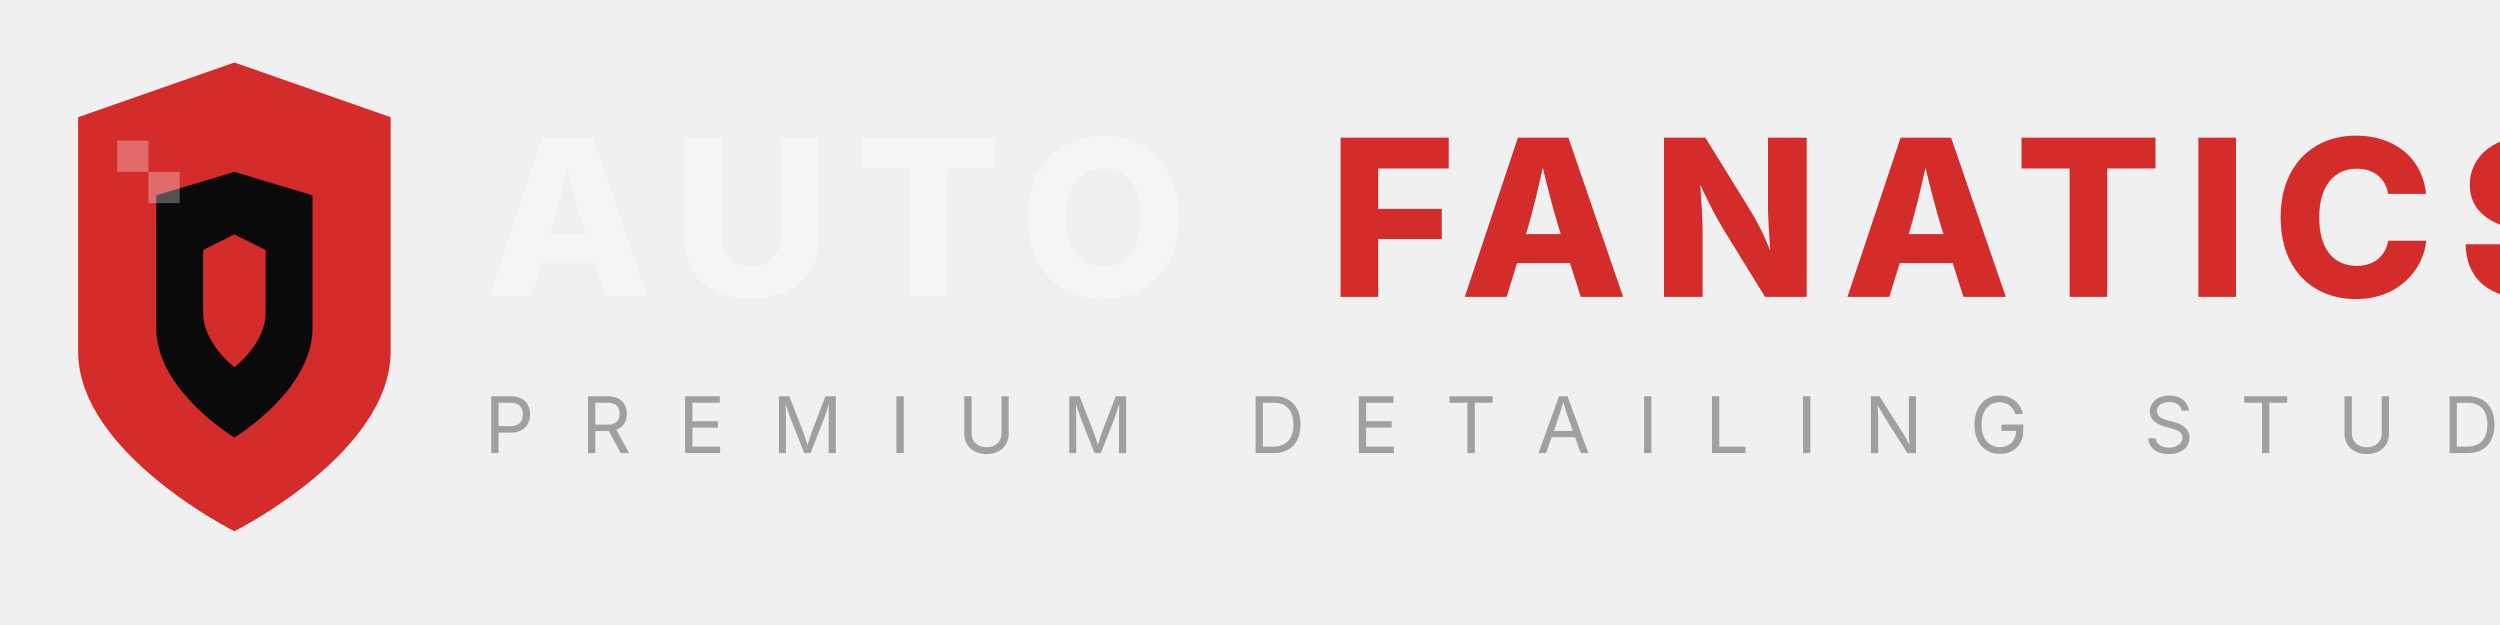
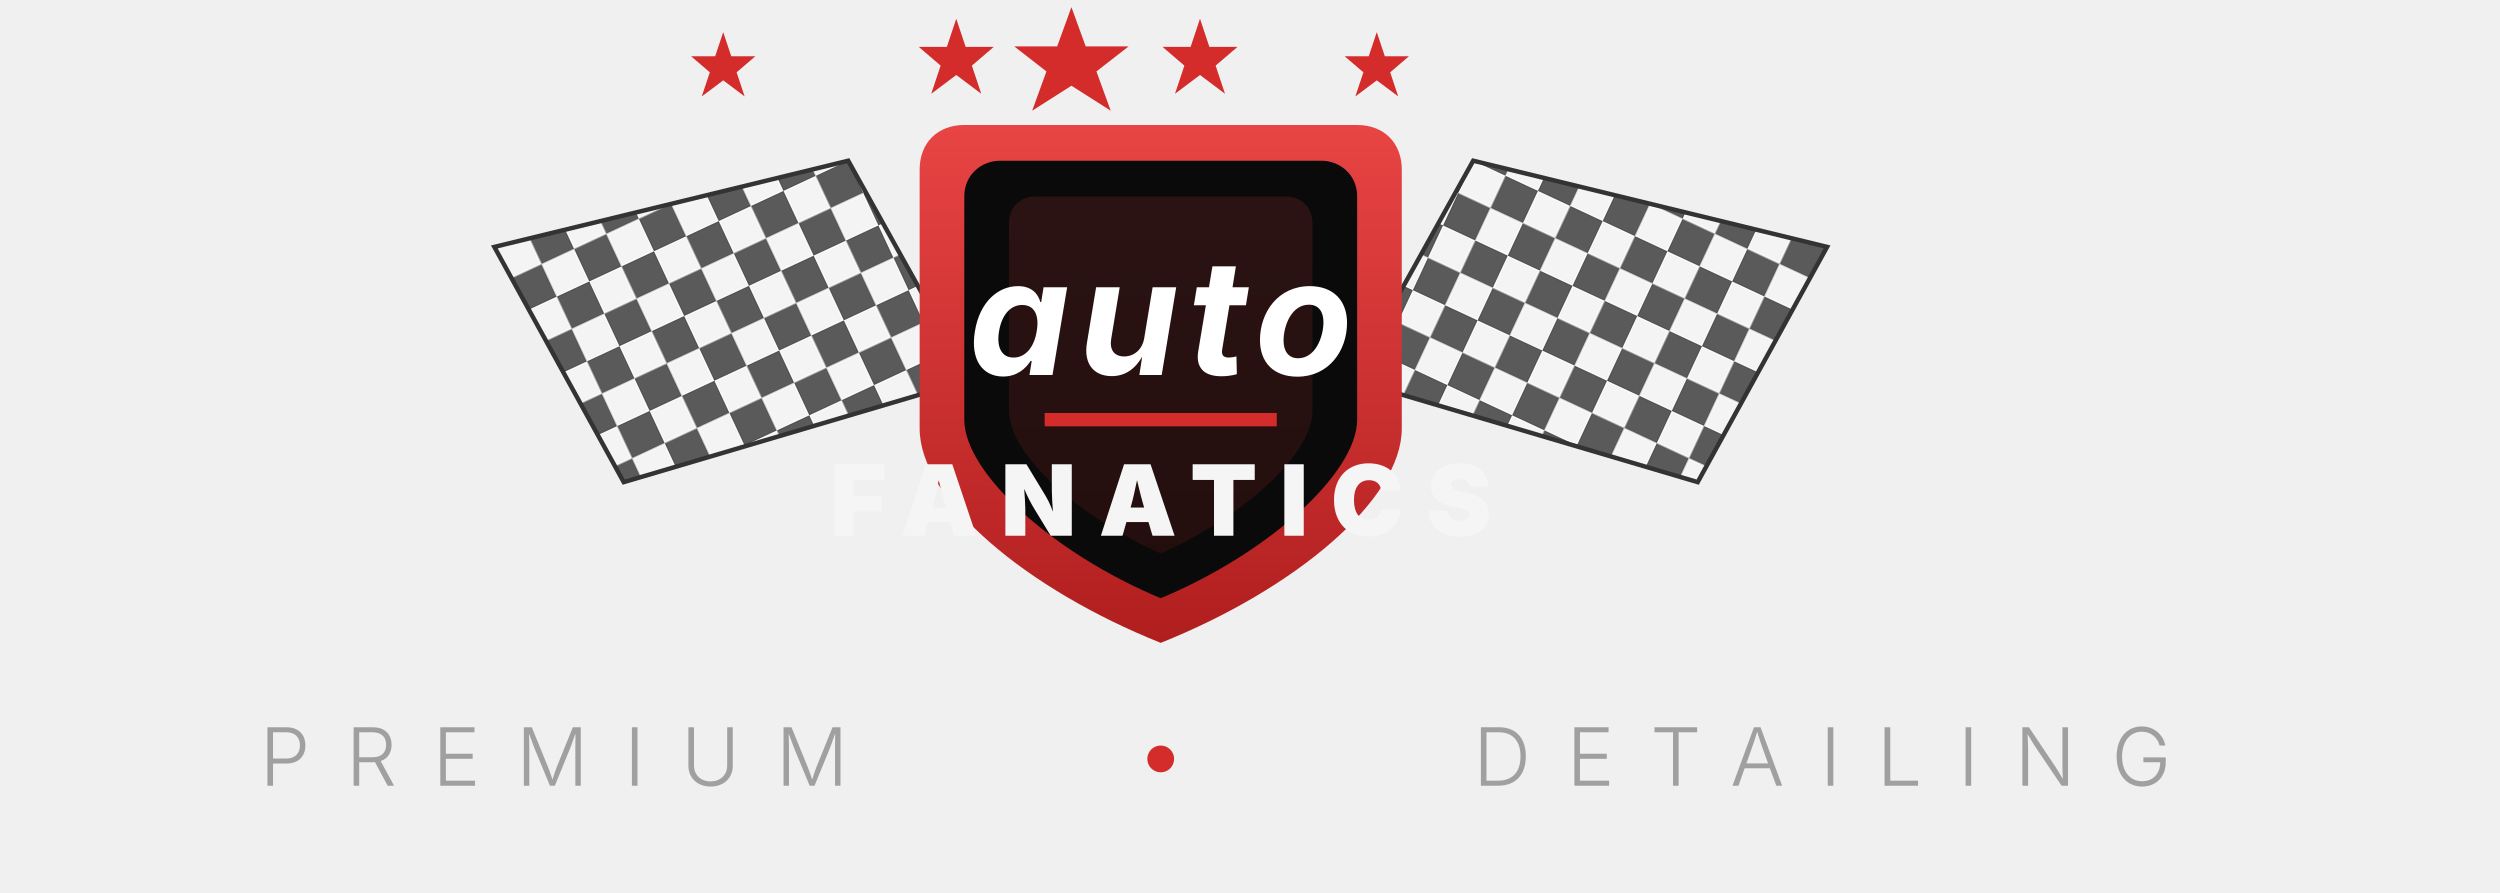
- <svg xmlns="http://www.w3.org/2000/svg" viewBox="0 0 320 80" fill="none">
-   <path d="M10 15 L30 8 L50 15 L50 45 C50 58 30 68 30 68 C30 68 10 58 10 45 Z" fill="#D42B2B" />
-   <path d="M20 25 L30 22 L40 25 L40 42 C40 50 30 56 30 56 C30 56 20 50 20 42 Z" fill="#0a0a0a" />
-   <path d="M26 32 L30 30 L34 32 L34 40 C34 44 30 47 30 47 C30 47 26 44 26 40 Z" fill="#D42B2B" />
-   <rect x="15" y="18" width="4" height="4" fill="white" opacity="0.3" />
-   <rect x="19" y="22" width="4" height="4" fill="white" opacity="0.3" />
-   <text x="62" y="38" font-family="system-ui, -apple-system, sans-serif" font-weight="800" font-size="28" fill="#f5f5f5" letter-spacing="3">AUTO</text>
-   <text x="170" y="38" font-family="system-ui, -apple-system, sans-serif" font-weight="800" font-size="28" fill="#D42B2B" letter-spacing="3">FANATICS</text>
-   <text x="62" y="58" font-family="system-ui, -apple-system, sans-serif" font-weight="400" font-size="10" fill="#a0a0a0" letter-spacing="6">PREMIUM DETAILING STUDIO</text>
+ <svg xmlns="http://www.w3.org/2000/svg" viewBox="0 0 280 100" fill="none">
+   <defs>
+     <pattern id="checker" width="8" height="8" patternUnits="userSpaceOnUse">
+       <rect width="4" height="4" fill="#f5f5f5" />
+       <rect x="4" width="4" height="4" fill="#1a1a1a" />
+       <rect y="4" width="4" height="4" fill="#1a1a1a" />
+       <rect x="4" y="4" width="4" height="4" fill="#f5f5f5" />
+     </pattern>
+     <linearGradient id="shieldGrad" x1="0" y1="0" x2="0" y2="1">
+       <stop offset="0%" stop-color="#E84444" />
+       <stop offset="100%" stop-color="#B01E1E" />
+     </linearGradient>
+     <linearGradient id="flagFade" x1="0" y1="0" x2="1" y2="0">
+       <stop offset="0%" stop-color="#ffffff" stop-opacity="0.8" />
+       <stop offset="100%" stop-color="#ffffff" stop-opacity="0.3" />
+     </linearGradient>
+   </defs>
+   <g transform="translate(95, 18) rotate(-25, 0, 0)">
+     <path d="M0 0 L-40 -8 L-38 22 L2 28 Z" fill="url(#checker)" opacity="0.7" />
+     <path d="M0 0 L-40 -8 L-38 22 L2 28 Z" fill="none" stroke="#333" stroke-width="0.5" />
+   </g>
+   <g transform="translate(165, 18) rotate(25, 0, 0)">
+     <path d="M0 0 L40 -8 L38 22 L-2 28 Z" fill="url(#checker)" opacity="0.7" />
+     <path d="M0 0 L40 -8 L38 22 L-2 28 Z" fill="none" stroke="#333" stroke-width="0.5" />
+   </g>
+   <g fill="#D42B2B">
+     <polygon points="105,8 106.5,12.5 111,12.5 107.5,15.5 109,20 105,17 101,20 102.5,15.5 99,12.5 103.5,12.5" transform="scale(0.6) translate(30,-2)" />
+     <polygon points="120,3 121.5,7.5 126,7.5 122.5,10.5 124,15 120,12 116,15 117.5,10.5 114,7.5 118.5,7.5" transform="scale(0.7) translate(33,0)" />
+     <polygon points="140,1 142,6.5 148,6.5 143.5,10 145.5,15.5 140,12 134.5,15.5 136.5,10 132,6.5 138,6.5" transform="scale(0.8) translate(10,0)" />
+     <polygon points="160,3 161.5,7.5 166,7.5 162.5,10.5 164,15 160,12 156,15 157.5,10.5 154,7.5 158.5,7.5" transform="scale(0.7) translate(32,0)" />
+     <polygon points="175,8 176.5,12.5 181,12.5 177.5,15.5 179,20 175,17 171,20 172.5,15.5 169,12.5 173.5,12.5" transform="scale(0.6) translate(82,-2)" />
+   </g>
+   <path d="M130 14 C130 14 108 14 108 14 C105 14 103 16 103 19 L103 48 C103 56 115 66 130 72 C145 66 157 56 157 48 L157 19 C157 16 155 14 152 14 Z" fill="url(#shieldGrad)" />
+   <path d="M130 18 C130 18 112 18 112 18 C110 18 108 19.5 108 22 L108 47 C108 53 118 62 130 67 C142 62 152 53 152 47 L152 22 C152 19.5 150 18 148 18 Z" fill="#0a0a0a" />
+   <path d="M130 22 C130 22 116 22 116 22 C114.5 22 113 23 113 25 L113 46 C113 51 121 58 130 62 C139 58 147 51 147 46 L147 25 C147 23 145.5 22 144 22 Z" fill="url(#shieldGrad)" opacity="0.15" />
+   <text x="130" y="42" font-family="system-ui, -apple-system, sans-serif" font-weight="700" font-style="italic" font-size="18" fill="#ffffff" text-anchor="middle" letter-spacing="1">auto</text>
+   <line x1="117" y1="47" x2="143" y2="47" stroke="#D42B2B" stroke-width="1.5" />
+   <text x="130" y="60" font-family="system-ui, -apple-system, sans-serif" font-weight="900" font-size="11" fill="#f5f5f5" text-anchor="middle" letter-spacing="2.5">FANATICS</text>
+   <text x="95" y="88" font-family="system-ui, -apple-system, sans-serif" font-weight="300" font-size="9" fill="#a0a0a0" text-anchor="end" letter-spacing="4">PREMIUM</text>
+   <text x="165" y="88" font-family="system-ui, -apple-system, sans-serif" font-weight="300" font-size="9" fill="#a0a0a0" text-anchor="start" letter-spacing="4">DETAILING</text>
+   <circle cx="130" cy="85" r="1.5" fill="#D42B2B" />
</svg>
